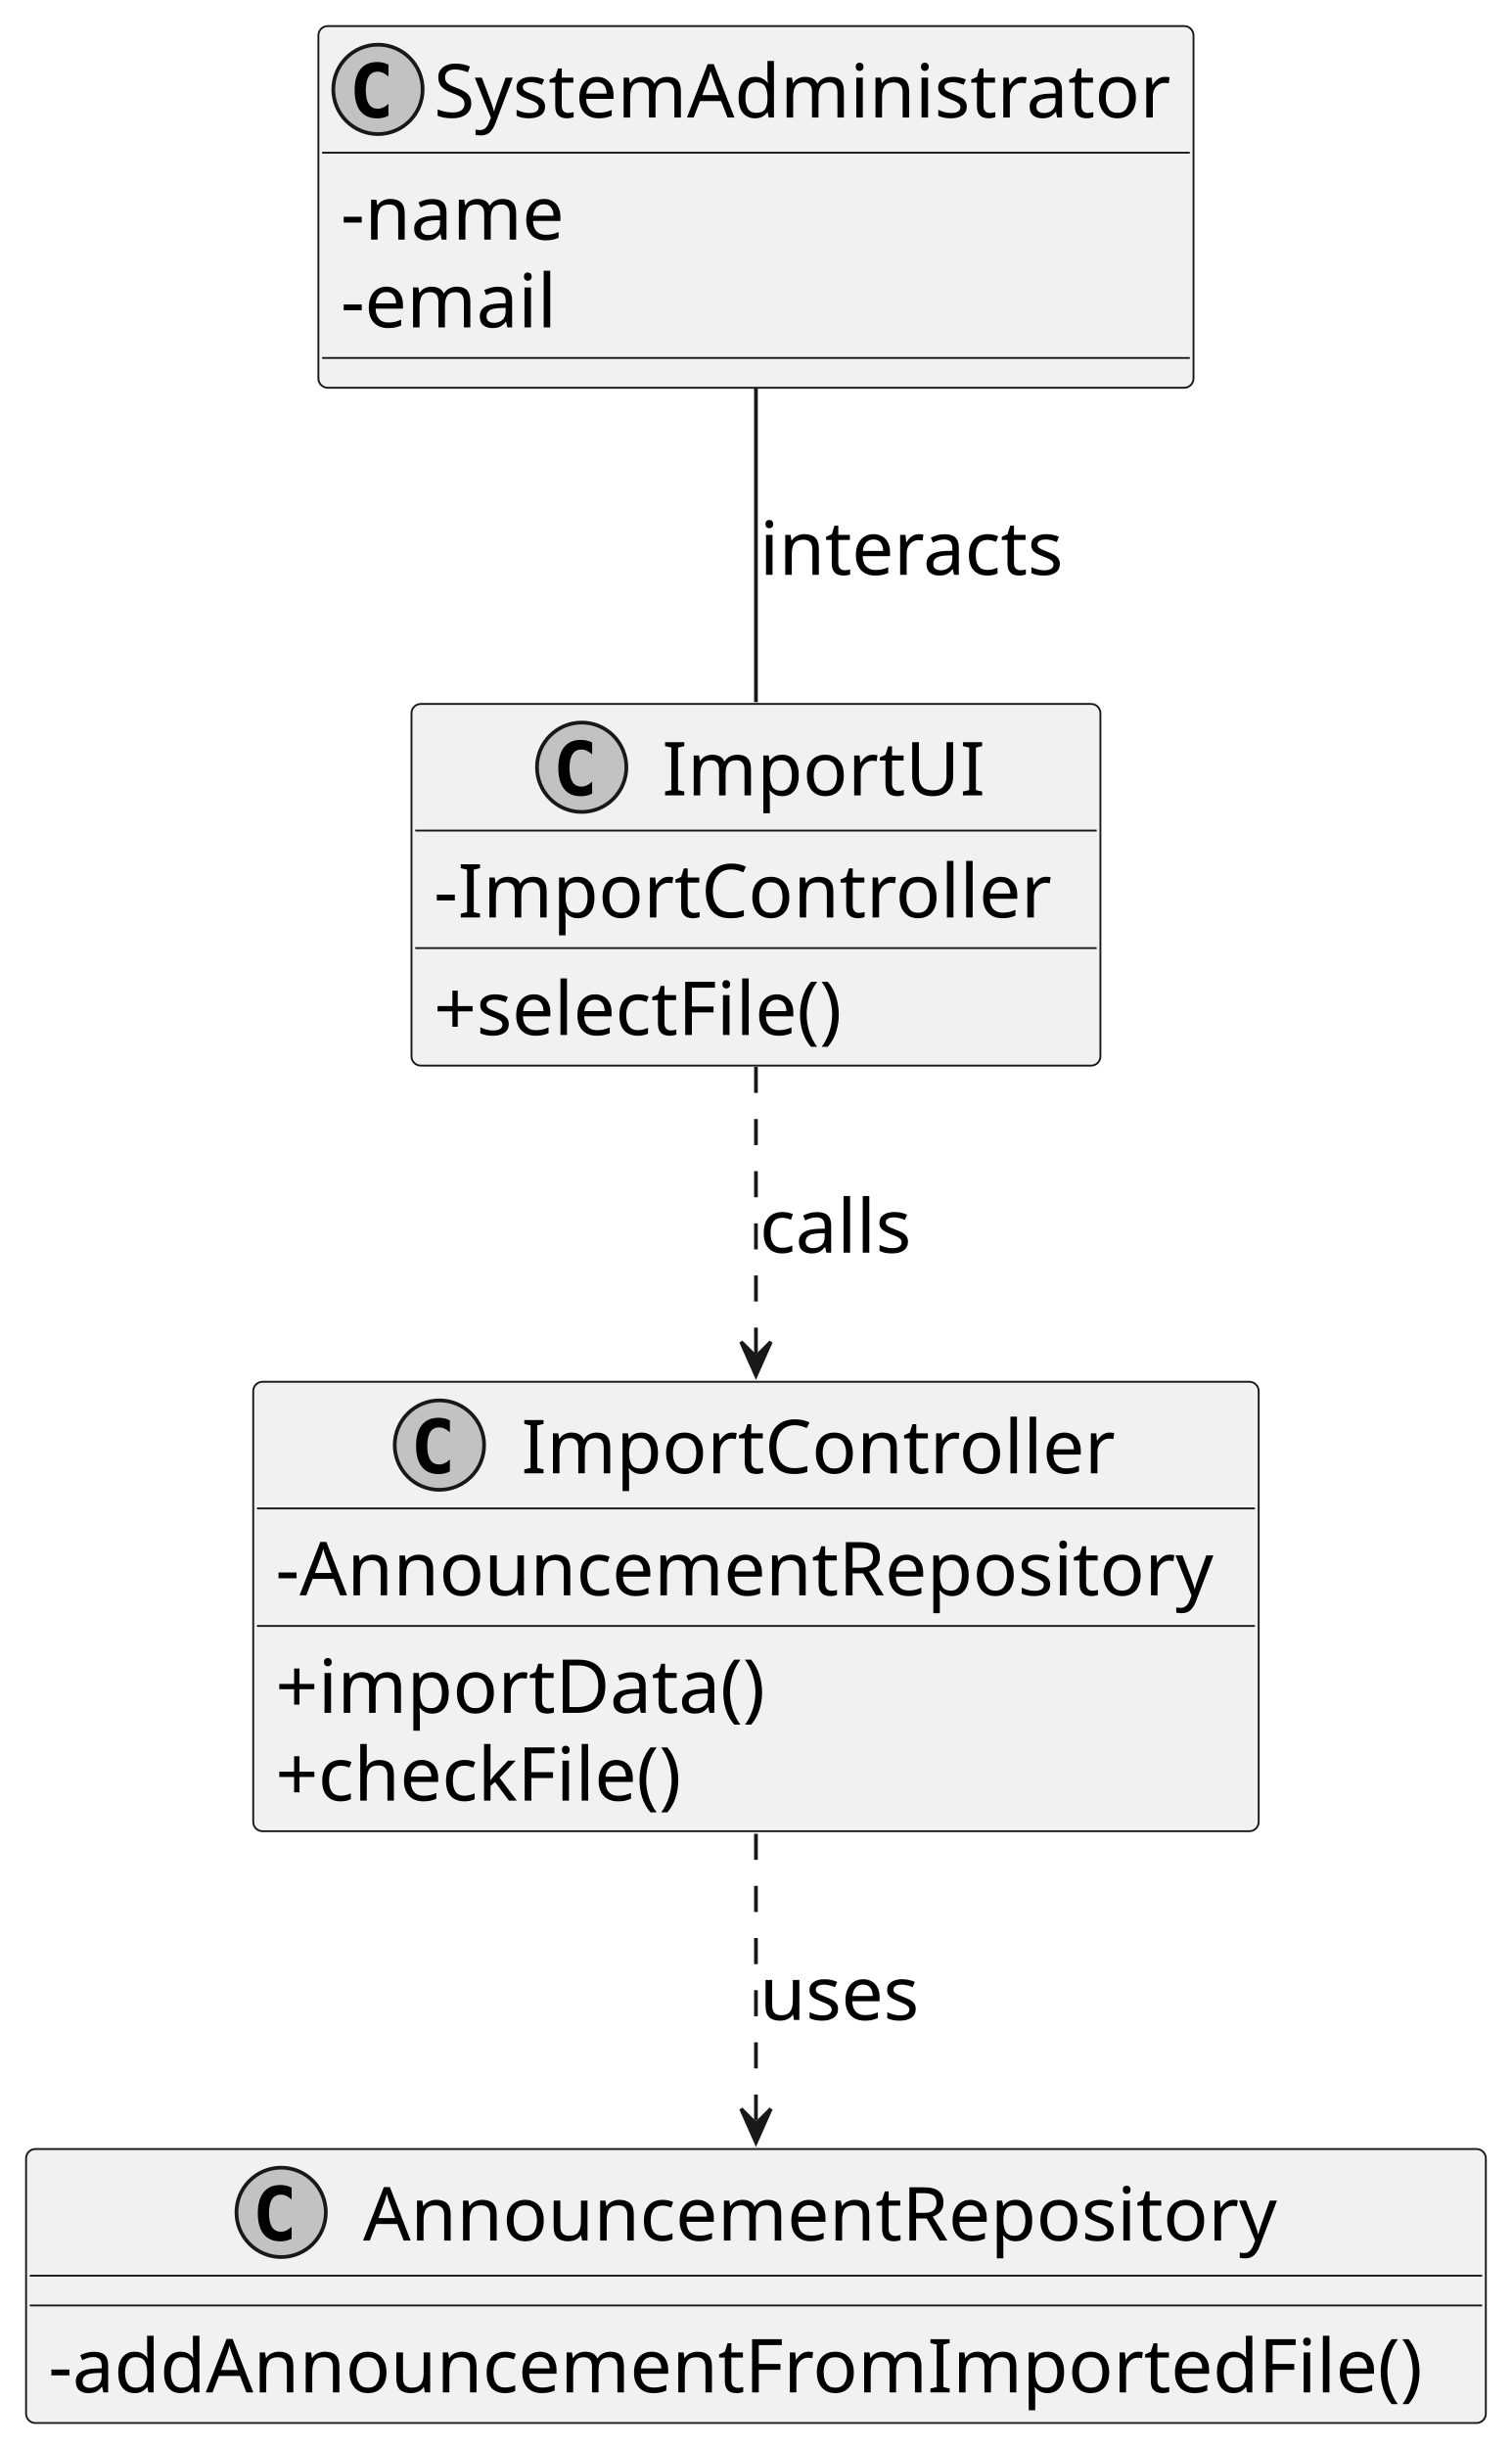
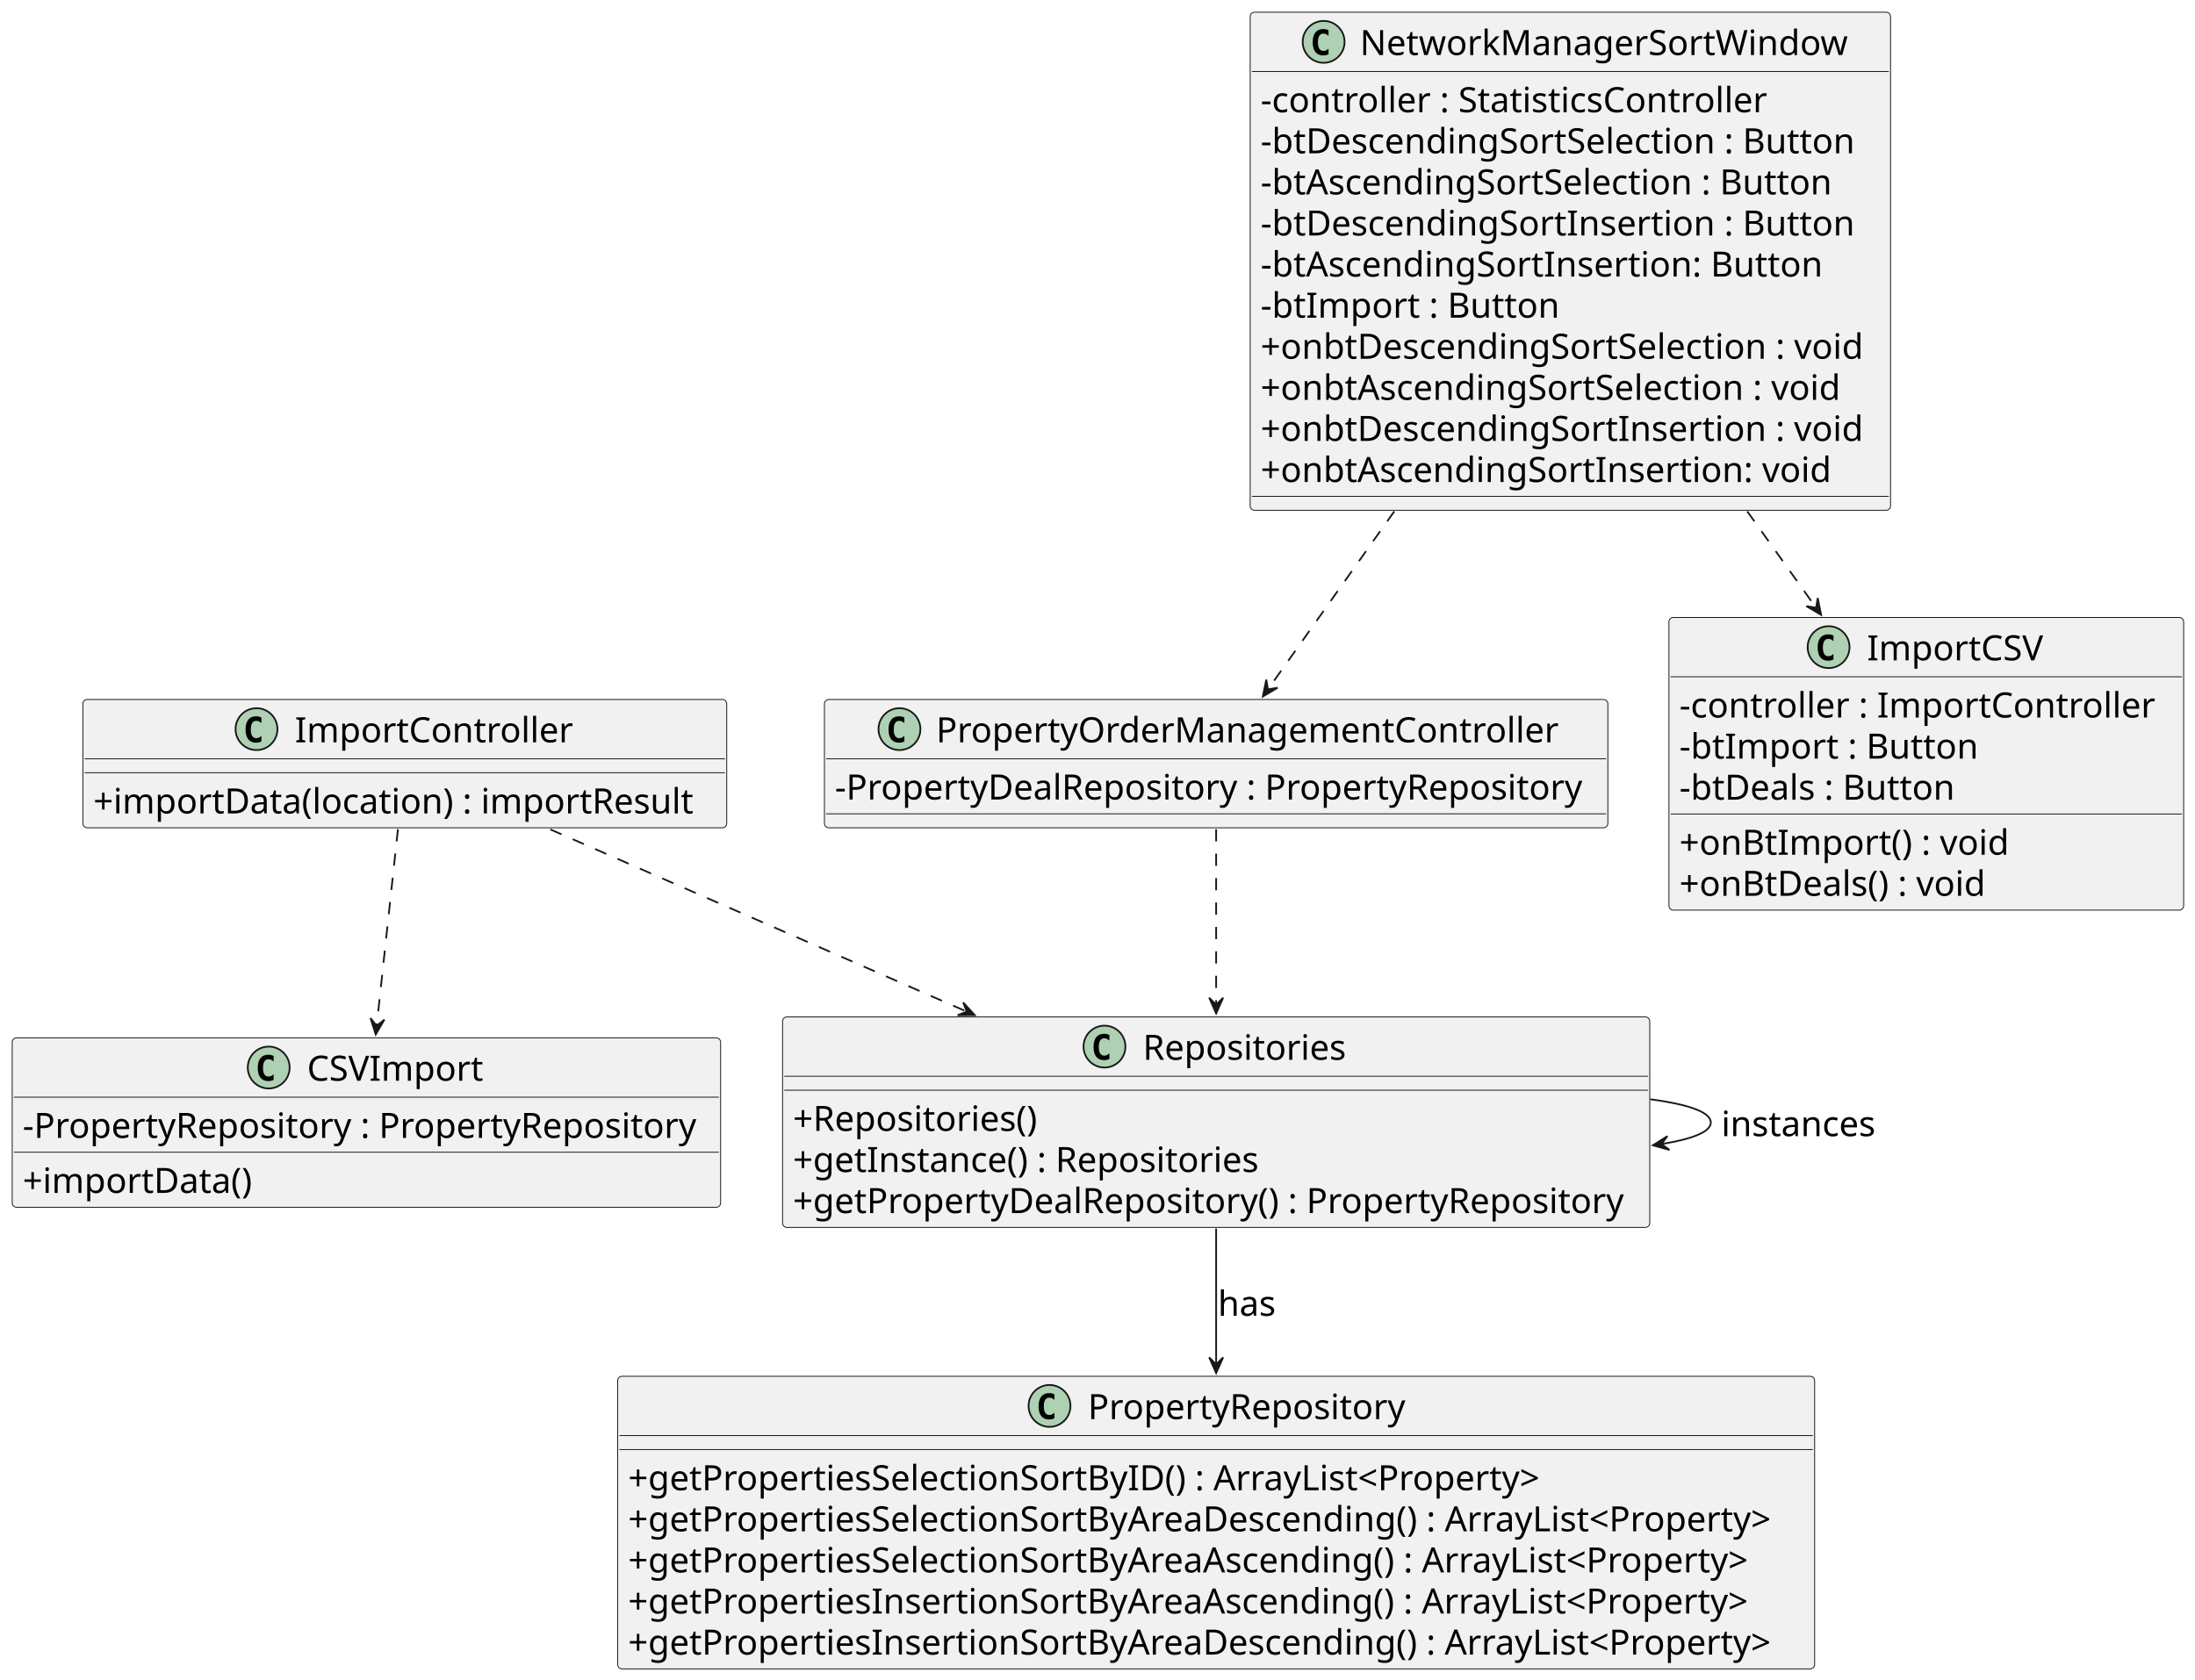
- <svg xmlns="http://www.w3.org/2000/svg" contentStyleType="text/css" height="657px" preserveAspectRatio="none" style="width:406px;height:657px;background:#FFFFFF;" version="1.1" viewBox="0 0 406 657" width="406px" zoomAndPan="magnify">
+ <svg xmlns="http://www.w3.org/2000/svg" contentStyleType="text/css" height="963px" preserveAspectRatio="none" style="width:1258px;height:963px;background:#FFFFFF;" version="1.1" viewBox="0 0 1258 963" width="1258px" zoomAndPan="magnify">
  <defs />
  <g>
-     <g id="elem_SystemAdministrator">
-       <rect codeLine="13" fill="#F1F1F1" height="97.109" id="SystemAdministrator" rx="2.5" ry="2.5" style="stroke:#181818;stroke-width:0.5;" width="235" x="85.5" y="7" />
-       <ellipse cx="101.5" cy="24" fill="#C2C2C2" rx="12" ry="12" style="stroke:#181818;stroke-width:1.0;" />
-       <path d="M104.307,31.08 Q103.623,31.432 102.871,31.607 Q102.119,31.783 101.289,31.783 Q98.34,31.783 96.787,29.84 Q95.234,27.896 95.234,24.225 Q95.234,20.543 96.787,18.6 Q98.34,16.656 101.289,16.656 Q102.119,16.656 102.881,16.832 Q103.643,17.008 104.307,17.359 L104.307,20.562 Q103.564,19.879 102.866,19.561 Q102.168,19.244 101.426,19.244 Q99.844,19.244 99.038,20.499 Q98.232,21.754 98.232,24.225 Q98.232,26.686 99.038,27.94 Q99.844,29.195 101.426,29.195 Q102.168,29.195 102.866,28.878 Q103.564,28.561 104.307,27.877 Z " fill="#000000" />
-       <text fill="#000000" font-family="sans-serif" font-size="20" lengthAdjust="spacing" textLength="201" x="116.5" y="31.559">SystemAdministrator</text>
-       <line style="stroke:#181818;stroke-width:0.5;" x1="86.5" x2="319.5" y1="41" y2="41" />
-       <text fill="#000000" font-family="sans-serif" font-size="20" lengthAdjust="spacing" textLength="65" x="91.5" y="64.336">-name</text>
-       <text fill="#000000" font-family="sans-serif" font-size="20" lengthAdjust="spacing" textLength="65" x="91.5" y="87.891">-email</text>
-       <line style="stroke:#181818;stroke-width:0.5;" x1="86.5" x2="319.5" y1="96.109" y2="96.109" />
+     <g id="elem_ImportController">
+       <rect codeLine="8" fill="#F1F1F1" height="73.555" id="ImportController" rx="2.5" ry="2.5" style="stroke:#181818;stroke-width:0.5;" width="369" x="47.5" y="401" />
+       <ellipse cx="147" cy="418" fill="#ADD1B2" rx="12" ry="12" style="stroke:#181818;stroke-width:1.0;" />
+       <path d="M149.807,425.08 Q149.123,425.432 148.371,425.607 Q147.619,425.783 146.789,425.783 Q143.84,425.783 142.287,423.84 Q140.734,421.897 140.734,418.225 Q140.734,414.543 142.287,412.6 Q143.84,410.656 146.789,410.656 Q147.619,410.656 148.381,410.832 Q149.143,411.008 149.807,411.359 L149.807,414.562 Q149.065,413.879 148.366,413.562 Q147.668,413.244 146.926,413.244 Q145.344,413.244 144.538,414.499 Q143.732,415.754 143.732,418.225 Q143.732,420.685 144.538,421.94 Q145.344,423.195 146.926,423.195 Q147.668,423.195 148.366,422.878 Q149.065,422.56 149.807,421.877 Z " fill="#000000" />
+       <text fill="#000000" font-family="sans-serif" font-size="20" lengthAdjust="spacing" textLength="161" x="169" y="425.559">ImportController</text>
+       <line style="stroke:#181818;stroke-width:0.5;" x1="48.5" x2="415.5" y1="435" y2="435" />
+       <line style="stroke:#181818;stroke-width:0.5;" x1="48.5" x2="415.5" y1="443" y2="443" />
+       <text fill="#000000" font-family="sans-serif" font-size="20" lengthAdjust="spacing" textLength="357" x="53.5" y="466.336">+importData(location) : importResult</text>
    </g>
-     <g id="elem_ImportController">
-       <rect codeLine="18" fill="#F1F1F1" height="120.664" id="ImportController" rx="2.5" ry="2.5" style="stroke:#181818;stroke-width:0.5;" width="270" x="68" y="371" />
-       <ellipse cx="118" cy="388" fill="#C2C2C2" rx="12" ry="12" style="stroke:#181818;stroke-width:1.0;" />
-       <path d="M120.807,395.08 Q120.123,395.432 119.371,395.607 Q118.619,395.783 117.789,395.783 Q114.84,395.783 113.287,393.84 Q111.734,391.897 111.734,388.225 Q111.734,384.543 113.287,382.6 Q114.84,380.656 117.789,380.656 Q118.619,380.656 119.381,380.832 Q120.143,381.008 120.807,381.359 L120.807,384.562 Q120.064,383.879 119.366,383.562 Q118.668,383.244 117.926,383.244 Q116.344,383.244 115.538,384.499 Q114.732,385.754 114.732,388.225 Q114.732,390.685 115.538,391.94 Q116.344,393.195 117.926,393.195 Q118.668,393.195 119.366,392.878 Q120.064,392.56 120.807,391.877 Z " fill="#000000" />
-       <text fill="#000000" font-family="sans-serif" font-size="20" lengthAdjust="spacing" textLength="161" x="140" y="395.559">ImportController</text>
-       <line style="stroke:#181818;stroke-width:0.5;" x1="69" x2="337" y1="405" y2="405" />
-       <text fill="#000000" font-family="sans-serif" font-size="20" lengthAdjust="spacing" textLength="258" x="74" y="428.336">-AnnouncementRepository</text>
-       <line style="stroke:#181818;stroke-width:0.5;" x1="69" x2="337" y1="436.555" y2="436.555" />
-       <text fill="#000000" font-family="sans-serif" font-size="20" lengthAdjust="spacing" textLength="139" x="74" y="459.891">+importData()</text>
-       <text fill="#000000" font-family="sans-serif" font-size="20" lengthAdjust="spacing" textLength="119" x="74" y="483.445">+checkFile()</text>
+     <g id="elem_PropertyOrderManagementController">
+       <rect codeLine="12" fill="#F1F1F1" height="73.555" id="PropertyOrderManagementController" rx="2.5" ry="2.5" style="stroke:#181818;stroke-width:0.5;" width="449" x="472.5" y="401" />
+       <ellipse cx="515.5" cy="418" fill="#ADD1B2" rx="12" ry="12" style="stroke:#181818;stroke-width:1.0;" />
+       <path d="M518.307,425.08 Q517.623,425.432 516.871,425.607 Q516.119,425.783 515.289,425.783 Q512.34,425.783 510.787,423.84 Q509.234,421.897 509.234,418.225 Q509.234,414.543 510.787,412.6 Q512.34,410.656 515.289,410.656 Q516.119,410.656 516.881,410.832 Q517.643,411.008 518.307,411.359 L518.307,414.562 Q517.564,413.879 516.866,413.562 Q516.168,413.244 515.426,413.244 Q513.844,413.244 513.038,414.499 Q512.232,415.754 512.232,418.225 Q512.232,420.685 513.038,421.94 Q513.844,423.195 515.426,423.195 Q516.168,423.195 516.866,422.878 Q517.564,422.56 518.307,421.877 Z " fill="#000000" />
+       <text fill="#000000" font-family="sans-serif" font-size="20" lengthAdjust="spacing" textLength="355" x="536.5" y="425.559">PropertyOrderManagementController</text>
+       <line style="stroke:#181818;stroke-width:0.5;" x1="473.5" x2="920.5" y1="435" y2="435" />
+       <text fill="#000000" font-family="sans-serif" font-size="20" lengthAdjust="spacing" textLength="437" x="478.5" y="458.336">-PropertyDealRepository : PropertyRepository</text>
+       <line style="stroke:#181818;stroke-width:0.5;" x1="473.5" x2="920.5" y1="466.555" y2="466.555" />
    </g>
-     <g id="elem_ImportUI">
-       <rect codeLine="24" fill="#F1F1F1" height="97.109" id="ImportUI" rx="2.5" ry="2.5" style="stroke:#181818;stroke-width:0.5;" width="185" x="110.5" y="189" />
-       <ellipse cx="156.2" cy="206" fill="#C2C2C2" rx="12" ry="12" style="stroke:#181818;stroke-width:1.0;" />
-       <path d="M159.007,213.08 Q158.323,213.432 157.571,213.607 Q156.819,213.783 155.989,213.783 Q153.04,213.783 151.487,211.84 Q149.934,209.897 149.934,206.225 Q149.934,202.543 151.487,200.6 Q153.04,198.656 155.989,198.656 Q156.819,198.656 157.581,198.832 Q158.343,199.008 159.007,199.359 L159.007,202.562 Q158.264,201.879 157.566,201.561 Q156.868,201.244 156.126,201.244 Q154.544,201.244 153.738,202.499 Q152.932,203.754 152.932,206.225 Q152.932,208.685 153.738,209.94 Q154.544,211.195 156.126,211.195 Q156.868,211.195 157.566,210.878 Q158.264,210.56 159.007,209.877 Z " fill="#000000" />
-       <text fill="#000000" font-family="sans-serif" font-size="20" lengthAdjust="spacing" textLength="85" x="177.8" y="213.559">ImportUI</text>
-       <line style="stroke:#181818;stroke-width:0.5;" x1="111.5" x2="294.5" y1="223" y2="223" />
-       <text fill="#000000" font-family="sans-serif" font-size="20" lengthAdjust="spacing" textLength="173" x="116.5" y="246.336">-ImportController</text>
-       <line style="stroke:#181818;stroke-width:0.5;" x1="111.5" x2="294.5" y1="254.555" y2="254.555" />
-       <text fill="#000000" font-family="sans-serif" font-size="20" lengthAdjust="spacing" textLength="119" x="116.5" y="277.891">+selectFile()</text>
+     <g id="elem_CSVImport">
+       <rect codeLine="17" fill="#F1F1F1" height="97.109" id="CSVImport" rx="2.5" ry="2.5" style="stroke:#181818;stroke-width:0.5;" width="406" x="7" y="595" />
+       <ellipse cx="154" cy="612" fill="#ADD1B2" rx="12" ry="12" style="stroke:#181818;stroke-width:1.0;" />
+       <path d="M156.807,619.08 Q156.123,619.432 155.371,619.607 Q154.619,619.783 153.789,619.783 Q150.84,619.783 149.287,617.84 Q147.734,615.896 147.734,612.225 Q147.734,608.543 149.287,606.6 Q150.84,604.656 153.789,604.656 Q154.619,604.656 155.381,604.832 Q156.143,605.008 156.807,605.359 L156.807,608.562 Q156.065,607.879 155.366,607.562 Q154.668,607.244 153.926,607.244 Q152.344,607.244 151.538,608.499 Q150.732,609.754 150.732,612.225 Q150.732,614.686 151.538,615.94 Q152.344,617.195 153.926,617.195 Q154.668,617.195 155.366,616.878 Q156.065,616.561 156.807,615.877 Z " fill="#000000" />
+       <text fill="#000000" font-family="sans-serif" font-size="20" lengthAdjust="spacing" textLength="103" x="176" y="619.559">CSVImport</text>
+       <line style="stroke:#181818;stroke-width:0.5;" x1="8" x2="412" y1="629" y2="629" />
+       <text fill="#000000" font-family="sans-serif" font-size="20" lengthAdjust="spacing" textLength="394" x="13" y="652.336">-PropertyRepository : PropertyRepository</text>
+       <line style="stroke:#181818;stroke-width:0.5;" x1="8" x2="412" y1="660.555" y2="660.555" />
+       <text fill="#000000" font-family="sans-serif" font-size="20" lengthAdjust="spacing" textLength="139" x="13" y="683.891">+importData()</text>
    </g>
-     <g id="elem_AnnouncementRepository">
-       <rect codeLine="29" fill="#F1F1F1" height="73.555" id="AnnouncementRepository" rx="2.5" ry="2.5" style="stroke:#181818;stroke-width:0.5;" width="392" x="7" y="577" />
-       <ellipse cx="75.5" cy="594" fill="#C2C2C2" rx="12" ry="12" style="stroke:#181818;stroke-width:1.0;" />
-       <path d="M78.307,601.08 Q77.623,601.432 76.871,601.607 Q76.119,601.783 75.289,601.783 Q72.34,601.783 70.787,599.84 Q69.234,597.896 69.234,594.225 Q69.234,590.543 70.787,588.6 Q72.34,586.656 75.289,586.656 Q76.119,586.656 76.881,586.832 Q77.643,587.008 78.307,587.359 L78.307,590.562 Q77.564,589.879 76.866,589.562 Q76.168,589.244 75.426,589.244 Q73.844,589.244 73.038,590.499 Q72.232,591.754 72.232,594.225 Q72.232,596.686 73.038,597.94 Q73.844,599.195 75.426,599.195 Q76.168,599.195 76.866,598.878 Q77.564,598.561 78.307,597.877 Z " fill="#000000" />
-       <text fill="#000000" font-family="sans-serif" font-size="20" lengthAdjust="spacing" textLength="246" x="97.5" y="601.559">AnnouncementRepository</text>
-       <line style="stroke:#181818;stroke-width:0.5;" x1="8" x2="398" y1="611" y2="611" />
-       <line style="stroke:#181818;stroke-width:0.5;" x1="8" x2="398" y1="619" y2="619" />
-       <text fill="#000000" font-family="sans-serif" font-size="20" lengthAdjust="spacing" textLength="380" x="13" y="642.336">-addAnnouncementFromImportedFile()</text>
+     <g id="elem_Repositories">
+       <rect codeLine="23" fill="#F1F1F1" height="120.664" id="Repositories" rx="2.5" ry="2.5" style="stroke:#181818;stroke-width:0.5;" width="497" x="448.5" y="583" />
+       <ellipse cx="633" cy="600" fill="#ADD1B2" rx="12" ry="12" style="stroke:#181818;stroke-width:1.0;" />
+       <path d="M635.807,607.08 Q635.123,607.432 634.371,607.607 Q633.619,607.783 632.789,607.783 Q629.84,607.783 628.287,605.84 Q626.734,603.896 626.734,600.225 Q626.734,596.543 628.287,594.6 Q629.84,592.656 632.789,592.656 Q633.619,592.656 634.381,592.832 Q635.143,593.008 635.807,593.359 L635.807,596.562 Q635.064,595.879 634.366,595.562 Q633.668,595.244 632.926,595.244 Q631.344,595.244 630.538,596.499 Q629.732,597.754 629.732,600.225 Q629.732,602.686 630.538,603.94 Q631.344,605.195 632.926,605.195 Q633.668,605.195 634.366,604.878 Q635.064,604.561 635.807,603.877 Z " fill="#000000" />
+       <text fill="#000000" font-family="sans-serif" font-size="20" lengthAdjust="spacing" textLength="119" x="655" y="607.559">Repositories</text>
+       <line style="stroke:#181818;stroke-width:0.5;" x1="449.5" x2="944.5" y1="617" y2="617" />
+       <line style="stroke:#181818;stroke-width:0.5;" x1="449.5" x2="944.5" y1="625" y2="625" />
+       <text fill="#000000" font-family="sans-serif" font-size="20" lengthAdjust="spacing" textLength="149" x="454.5" y="648.336">+Repositories()</text>
+       <text fill="#000000" font-family="sans-serif" font-size="20" lengthAdjust="spacing" textLength="276" x="454.5" y="671.891">+getInstance() : Repositories</text>
+       <text fill="#000000" font-family="sans-serif" font-size="20" lengthAdjust="spacing" textLength="485" x="454.5" y="695.445">+getPropertyDealRepository() : PropertyRepository</text>
    </g>
-     <g id="link_ImportUI_ImportController">
-       <path codeLine="34" d="M203,286.45 C203,310.01 203,338.75 203,364.36 " fill="none" id="ImportUI-to-ImportController" style="stroke:#181818;stroke-width:1.0;stroke-dasharray:7.0,7.0;" />
-       <polygon fill="#181818" points="203,369.28,207,360.28,203,364.28,199,360.28,203,369.28" style="stroke:#181818;stroke-width:1.0;" />
-       <text fill="#000000" font-family="sans-serif" font-size="20" lengthAdjust="spacing" textLength="43" x="204" y="336.336">calls</text>
+     <g id="elem_PropertyRepository">
+       <rect codeLine="29" fill="#F1F1F1" height="167.773" id="PropertyRepository" rx="2.5" ry="2.5" style="stroke:#181818;stroke-width:0.5;" width="686" x="354" y="789" />
+       <ellipse cx="601.5" cy="806" fill="#ADD1B2" rx="12" ry="12" style="stroke:#181818;stroke-width:1.0;" />
+       <path d="M604.307,813.08 Q603.623,813.432 602.871,813.607 Q602.119,813.783 601.289,813.783 Q598.34,813.783 596.787,811.84 Q595.234,809.896 595.234,806.225 Q595.234,802.543 596.787,800.6 Q598.34,798.656 601.289,798.656 Q602.119,798.656 602.881,798.832 Q603.643,799.008 604.307,799.359 L604.307,802.562 Q603.564,801.879 602.866,801.562 Q602.168,801.244 601.426,801.244 Q599.844,801.244 599.038,802.499 Q598.232,803.754 598.232,806.225 Q598.232,808.686 599.038,809.94 Q599.844,811.195 601.426,811.195 Q602.168,811.195 602.866,810.878 Q603.564,810.561 604.307,809.877 Z " fill="#000000" />
+       <text fill="#000000" font-family="sans-serif" font-size="20" lengthAdjust="spacing" textLength="182" x="623.5" y="813.559">PropertyRepository</text>
+       <line style="stroke:#181818;stroke-width:0.5;" x1="355" x2="1039" y1="823" y2="823" />
+       <line style="stroke:#181818;stroke-width:0.5;" x1="355" x2="1039" y1="831" y2="831" />
+       <text fill="#000000" font-family="sans-serif" font-size="20" lengthAdjust="spacing" textLength="539" x="360" y="854.336">+getPropertiesSelectionSortByID() : ArrayList&lt;Property&gt;</text>
+       <text fill="#000000" font-family="sans-serif" font-size="20" lengthAdjust="spacing" textLength="674" x="360" y="877.891">+getPropertiesSelectionSortByAreaDescending() : ArrayList&lt;Property&gt;</text>
+       <text fill="#000000" font-family="sans-serif" font-size="20" lengthAdjust="spacing" textLength="662" x="360" y="901.445">+getPropertiesSelectionSortByAreaAscending() : ArrayList&lt;Property&gt;</text>
+       <text fill="#000000" font-family="sans-serif" font-size="20" lengthAdjust="spacing" textLength="660" x="360" y="925">+getPropertiesInsertionSortByAreaAscending() : ArrayList&lt;Property&gt;</text>
+       <text fill="#000000" font-family="sans-serif" font-size="20" lengthAdjust="spacing" textLength="672" x="360" y="948.555">+getPropertiesInsertionSortByAreaDescending() : ArrayList&lt;Property&gt;</text>
    </g>
-     <g id="link_SystemAdministrator_ImportUI">
-       <path codeLine="38" d="M203,104.26 C203,130.3 203,162.44 203,188.51 " fill="none" id="SystemAdministrator-ImportUI" style="stroke:#181818;stroke-width:1.0;" />
-       <text fill="#000000" font-family="sans-serif" font-size="20" lengthAdjust="spacing" textLength="82" x="204" y="154.336">interacts</text>
+     <g id="elem_NetworkManagerSortWindow">
+       <rect codeLine="38" fill="#F1F1F1" height="285.547" id="NetworkManagerSortWindow" rx="2.5" ry="2.5" style="stroke:#181818;stroke-width:0.5;" width="367" x="716.5" y="7" />
+       <ellipse cx="758.6" cy="24" fill="#ADD1B2" rx="12" ry="12" style="stroke:#181818;stroke-width:1.0;" />
+       <path d="M761.407,31.08 Q760.723,31.432 759.971,31.607 Q759.219,31.783 758.389,31.783 Q755.44,31.783 753.887,29.84 Q752.334,27.896 752.334,24.225 Q752.334,20.543 753.887,18.6 Q755.44,16.656 758.389,16.656 Q759.219,16.656 759.981,16.832 Q760.743,17.008 761.407,17.359 L761.407,20.562 Q760.664,19.879 759.966,19.561 Q759.268,19.244 758.526,19.244 Q756.944,19.244 756.138,20.499 Q755.332,21.754 755.332,24.225 Q755.332,26.686 756.138,27.94 Q756.944,29.195 758.526,29.195 Q759.268,29.195 759.966,28.878 Q760.664,28.561 761.407,27.877 Z " fill="#000000" />
+       <text fill="#000000" font-family="sans-serif" font-size="20" lengthAdjust="spacing" textLength="275" x="779.4" y="31.559">NetworkManagerSortWindow</text>
+       <line style="stroke:#181818;stroke-width:0.5;" x1="717.5" x2="1082.5" y1="41" y2="41" />
+       <text fill="#000000" font-family="sans-serif" font-size="20" lengthAdjust="spacing" textLength="303" x="722.5" y="64.336">-controller : StatisticsController</text>
+       <text fill="#000000" font-family="sans-serif" font-size="20" lengthAdjust="spacing" textLength="348" x="722.5" y="87.891">-btDescendingSortSelection : Button</text>
+       <text fill="#000000" font-family="sans-serif" font-size="20" lengthAdjust="spacing" textLength="336" x="722.5" y="111.445">-btAscendingSortSelection : Button</text>
+       <text fill="#000000" font-family="sans-serif" font-size="20" lengthAdjust="spacing" textLength="346" x="722.5" y="135">-btDescendingSortInsertion : Button</text>
+       <text fill="#000000" font-family="sans-serif" font-size="20" lengthAdjust="spacing" textLength="328" x="722.5" y="158.555">-btAscendingSortInsertion: Button</text>
+       <text fill="#000000" font-family="sans-serif" font-size="20" lengthAdjust="spacing" textLength="177" x="722.5" y="182.109">-btImport : Button</text>
+       <text fill="#000000" font-family="sans-serif" font-size="20" lengthAdjust="spacing" textLength="355" x="722.5" y="205.664">+onbtDescendingSortSelection : void</text>
+       <text fill="#000000" font-family="sans-serif" font-size="20" lengthAdjust="spacing" textLength="343" x="722.5" y="229.219">+onbtAscendingSortSelection : void</text>
+       <text fill="#000000" font-family="sans-serif" font-size="20" lengthAdjust="spacing" textLength="353" x="722.5" y="252.773">+onbtDescendingSortInsertion : void</text>
+       <text fill="#000000" font-family="sans-serif" font-size="20" lengthAdjust="spacing" textLength="335" x="722.5" y="276.328">+onbtAscendingSortInsertion: void</text>
+       <line style="stroke:#181818;stroke-width:0.5;" x1="717.5" x2="1082.5" y1="284.547" y2="284.547" />
    </g>
-     <g id="link_ImportController_AnnouncementRepository">
-       <path codeLine="40" d="M203,492.35 C203,517.87 203,547.05 203,570.32 " fill="none" id="ImportController-to-AnnouncementRepository" style="stroke:#181818;stroke-width:1.0;stroke-dasharray:7.0,7.0;" />
-       <polygon fill="#181818" points="203,575.21,207,566.21,203,570.21,199,566.21,203,575.21" style="stroke:#181818;stroke-width:1.0;" />
-       <text fill="#000000" font-family="sans-serif" font-size="20" lengthAdjust="spacing" textLength="43" x="204" y="542.336">uses</text>
+     <g id="elem_ImportCSV">
+       <rect codeLine="53" fill="#F1F1F1" height="167.773" id="ImportCSV" rx="2.5" ry="2.5" style="stroke:#181818;stroke-width:0.5;" width="295" x="956.5" y="354" />
+       <ellipse cx="1048" cy="371" fill="#ADD1B2" rx="12" ry="12" style="stroke:#181818;stroke-width:1.0;" />
+       <path d="M1050.807,378.08 Q1050.123,378.432 1049.371,378.607 Q1048.619,378.783 1047.789,378.783 Q1044.84,378.783 1043.287,376.84 Q1041.734,374.897 1041.734,371.225 Q1041.734,367.543 1043.287,365.6 Q1044.84,363.656 1047.789,363.656 Q1048.619,363.656 1049.381,363.832 Q1050.143,364.008 1050.807,364.359 L1050.807,367.562 Q1050.064,366.879 1049.366,366.562 Q1048.668,366.244 1047.926,366.244 Q1046.344,366.244 1045.538,367.499 Q1044.732,368.754 1044.732,371.225 Q1044.732,373.685 1045.538,374.94 Q1046.344,376.195 1047.926,376.195 Q1048.668,376.195 1049.366,375.878 Q1050.064,375.56 1050.807,374.877 Z " fill="#000000" />
+       <text fill="#000000" font-family="sans-serif" font-size="20" lengthAdjust="spacing" textLength="103" x="1070" y="378.559">ImportCSV</text>
+       <line style="stroke:#181818;stroke-width:0.5;" x1="957.5" x2="1250.5" y1="388" y2="388" />
+       <text fill="#000000" font-family="sans-serif" font-size="20" lengthAdjust="spacing" textLength="283" x="962.5" y="411.336">-controller : ImportController</text>
+       <text fill="#000000" font-family="sans-serif" font-size="20" lengthAdjust="spacing" textLength="177" x="962.5" y="434.891">-btImport : Button</text>
+       <text fill="#000000" font-family="sans-serif" font-size="20" lengthAdjust="spacing" textLength="165" x="962.5" y="458.445">-btDeals : Button</text>
+       <line style="stroke:#181818;stroke-width:0.5;" x1="957.5" x2="1250.5" y1="466.664" y2="466.664" />
+       <text fill="#000000" font-family="sans-serif" font-size="20" lengthAdjust="spacing" textLength="197" x="962.5" y="490">+onBtImport() : void</text>
+       <text fill="#000000" font-family="sans-serif" font-size="20" lengthAdjust="spacing" textLength="185" x="962.5" y="513.555">+onBtDeals() : void</text>
+     </g>
+     <g id="link_NetworkManagerSortWindow_ImportCSV">
+       <path codeLine="62" d="M1001.4,293.16 C1014.93,312.13 1028.47,331.11 1041.08,348.78 " fill="none" id="NetworkManagerSortWindow-to-ImportCSV" style="stroke:#181818;stroke-width:1.0;stroke-dasharray:7.0,7.0;" />
+       <polygon fill="#181818" points="1043.73,352.5,1041.767,342.849,1040.829,348.428,1035.251,347.49,1043.73,352.5" style="stroke:#181818;stroke-width:1.0;" />
+     </g>
+     <g id="link_NetworkManagerSortWindow_PropertyOrderManagementController">
+       <path codeLine="63" d="M799.09,293.16 C772.49,330.64 745.83,368.2 726.43,395.54 " fill="none" id="NetworkManagerSortWindow-to-PropertyOrderManagementController" style="stroke:#181818;stroke-width:1.0;stroke-dasharray:7.0,7.0;" />
+       <polygon fill="#181818" points="723.77,399.28,732.249,394.27,726.671,395.207,725.733,389.629,723.77,399.28" style="stroke:#181818;stroke-width:1.0;" />
+     </g>
+     <g id="link_PropertyOrderManagementController_Repositories">
+       <path codeLine="64" d="M697,475.38 C697,503.36 697,542.79 697,576.31 " fill="none" id="PropertyOrderManagementController-to-Repositories" style="stroke:#181818;stroke-width:1.0;stroke-dasharray:7.0,7.0;" />
+       <polygon fill="#181818" points="697,580.99,701,571.99,697,575.99,693,571.99,697,580.99" style="stroke:#181818;stroke-width:1.0;" />
+     </g>
+     <g id="link_ImportController_CSVImport">
+       <path codeLine="66" d="M228.07,475.38 C224.67,506.83 219.71,552.73 215.84,588.47 " fill="none" id="ImportController-to-CSVImport" style="stroke:#181818;stroke-width:1.0;stroke-dasharray:7.0,7.0;" />
+       <polygon fill="#181818" points="215.34,593.06,220.293,584.547,215.883,588.09,212.341,583.679,215.34,593.06" style="stroke:#181818;stroke-width:1.0;" />
+     </g>
+     <g id="link_ImportController_Repositories">
+       <path codeLine="67" d="M315.4,475.5 C381.76,504.54 476.15,545.85 554.45,580.11 " fill="none" id="ImportController-to-Repositories" style="stroke:#181818;stroke-width:1.0;stroke-dasharray:7.0,7.0;" />
+       <polygon fill="#181818" points="558.67,581.96,552.019,574.696,554.087,579.961,548.821,582.029,558.67,581.96" style="stroke:#181818;stroke-width:1.0;" />
+     </g>
+     <g id="link_Repositories_Repositories">
+       <path codeLine="69" d="M945.81,630.19 C967.16,633.02 980.5,637.46 980.5,643.5 C980.5,648.93 969.74,653.06 952.06,655.9 " fill="none" id="Repositories-to-Repositories" style="stroke:#181818;stroke-width:1.0;" />
+       <polygon fill="#181818" points="947.31,656.59,956.797,659.235,952.257,655.861,955.63,651.32,947.31,656.59" style="stroke:#181818;stroke-width:1.0;" />
+       <text fill="#000000" font-family="sans-serif" font-size="20" lengthAdjust="spacing" textLength="89" x="986.5" y="651.336">instances</text>
+     </g>
+     <g id="link_Repositories_PropertyRepository">
+       <path codeLine="70" d="M697,704.27 C697,728.16 697,756.18 697,782.41 " fill="none" id="Repositories-to-PropertyRepository" style="stroke:#181818;stroke-width:1.0;" />
+       <polygon fill="#181818" points="697,787.17,701,778.17,697,782.17,693,778.17,697,787.17" style="stroke:#181818;stroke-width:1.0;" />
+       <text fill="#000000" font-family="sans-serif" font-size="20" lengthAdjust="spacing" textLength="33" x="698" y="754.336">has</text>
    </g>
  </g>
</svg>
